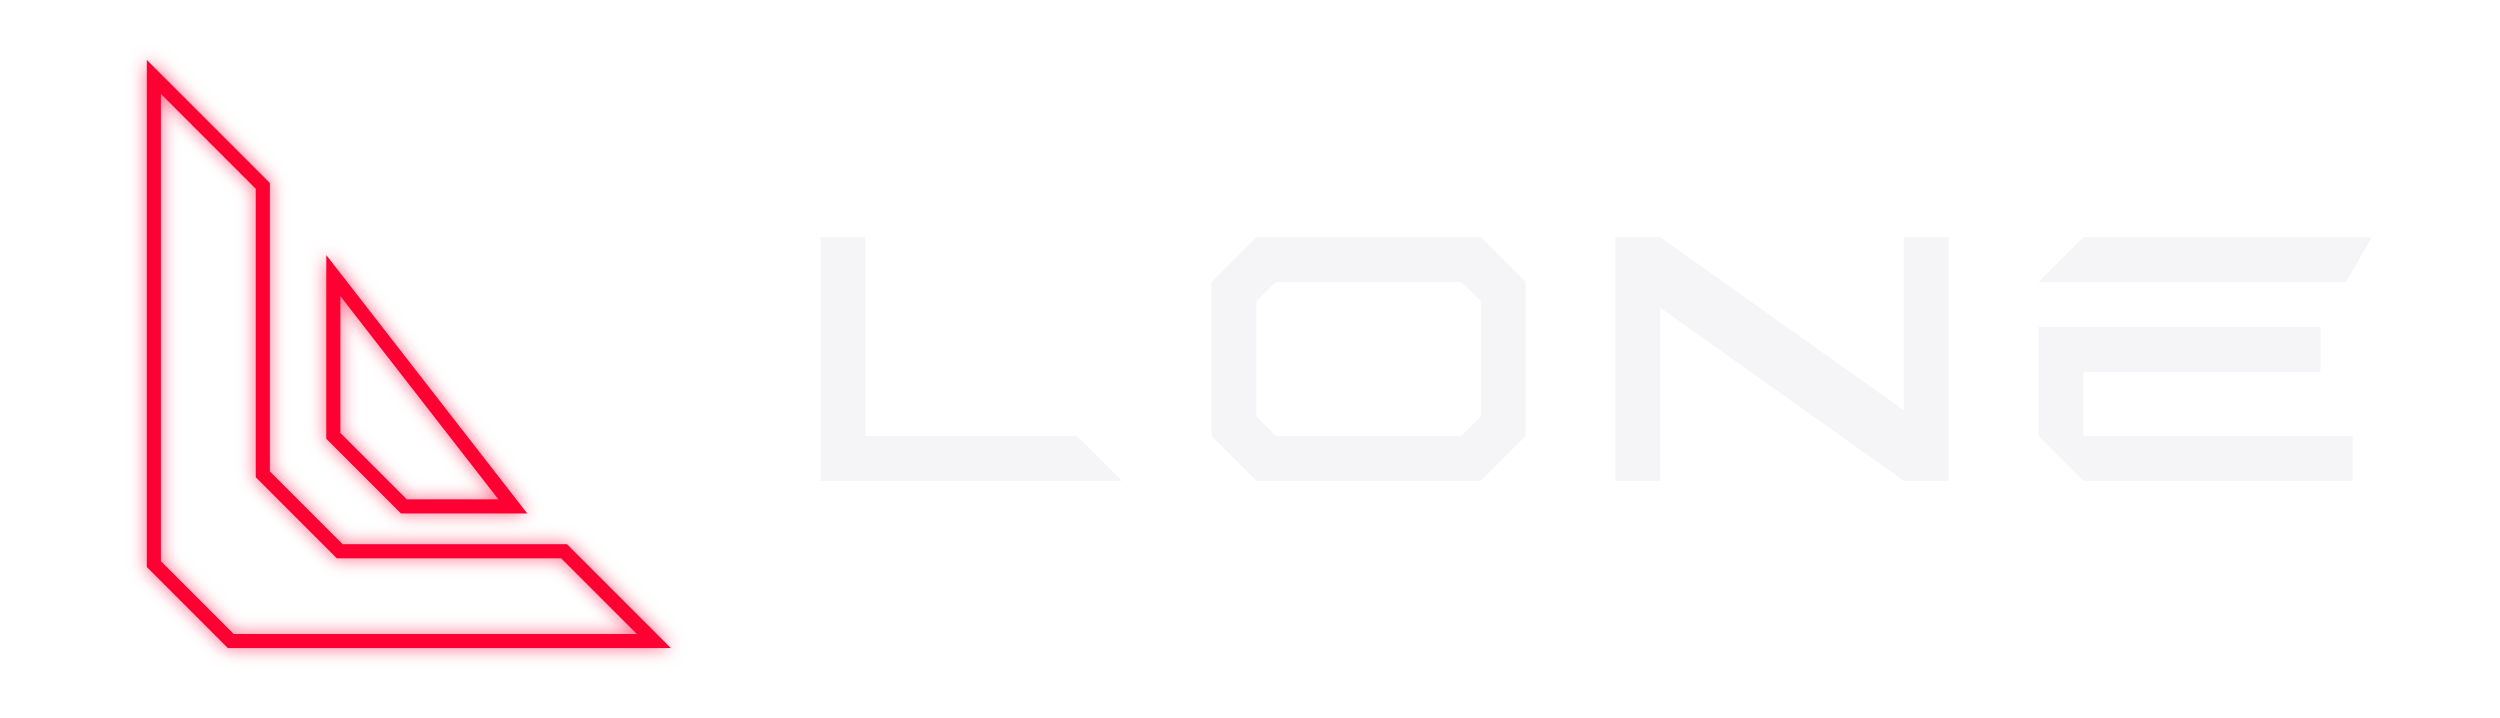
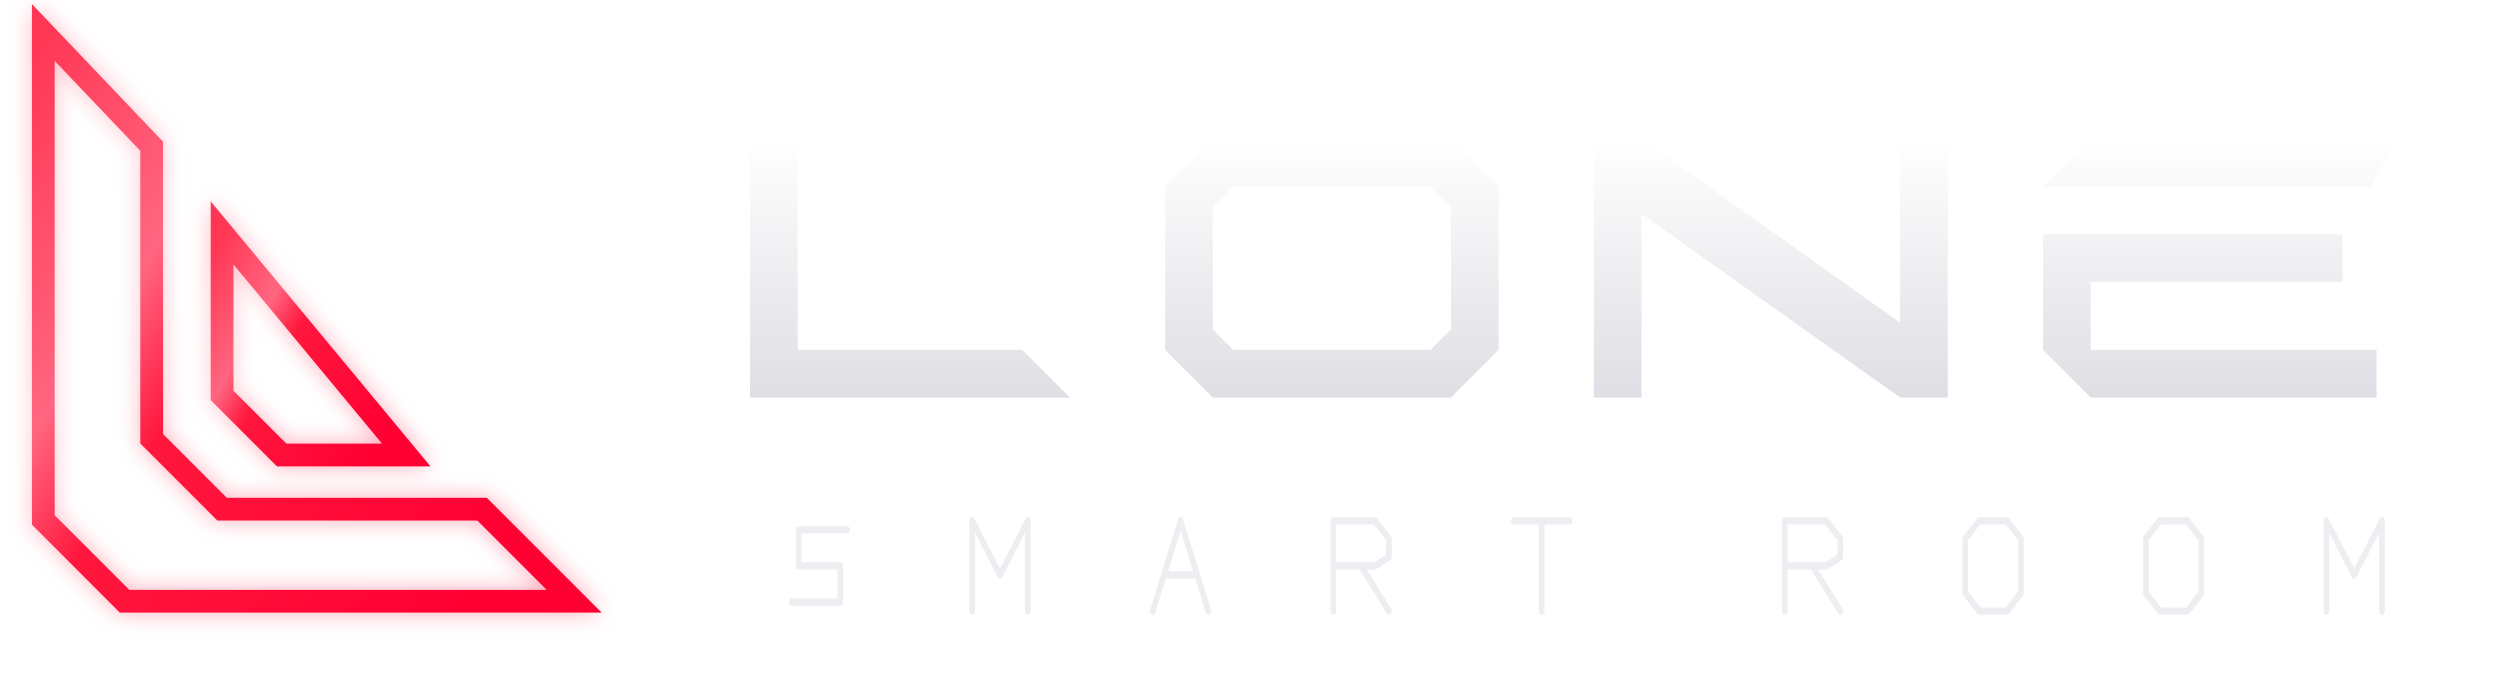
- <svg xmlns="http://www.w3.org/2000/svg" width="390" height="112" viewBox="0 0 390 112" role="img" aria-labelledby="title description">
+ <svg xmlns="http://www.w3.org/2000/svg" width="360" height="100" viewBox="0 0 360 100" role="img" aria-labelledby="title description">
  <defs>
-     <filter id="neon" x="-50%" y="-50%" width="200%" height="200%" color-interpolation-filters="sRGB">
-       <feGaussianBlur stdDeviation="1.35" />
-       <feComponentTransfer>
-         <feFuncA type="linear" slope="0.6" />
-       </feComponentTransfer>
+     <linearGradient id="markRed" x1="0" y1="0" x2="1" y2="0.7">
+       <stop stop-color="#ff3654" />
+       <stop offset="0.32" stop-color="#ff6680" />
+       <stop offset="0.48" stop-color="#ff173d" />
+       <stop offset="1" stop-color="#ff0033" />
+     </linearGradient>
+     <linearGradient id="wordWhite" x2="0" y2="1">
+       <stop stop-color="#ffffff" />
+       <stop offset="1" stop-color="#dedee4" />
+     </linearGradient>
+     <radialGradient id="baseGlow">
+       <stop stop-color="#360812" />
+       <stop offset="0.68" stop-color="#100a0e" />
+       <stop offset="1" stop-color="#080a0d" />
+     </radialGradient>
+     <filter id="neon" x="-70%" y="-70%" width="240%" height="240%" color-interpolation-filters="sRGB">
+       <feGaussianBlur stdDeviation="2.1" />
    </filter>
-     <linearGradient id="iconBase" x2="0.9" y2="1">
-       <stop stop-color="#170b11" />
-       <stop offset="0.6" stop-color="#09090d" />
-       <stop offset="1" stop-color="#050609" />
-     </linearGradient>
-     <linearGradient id="iconEdge" x2="1" y2="1">
-       <stop stop-color="#ff0033" />
-       <stop offset="0.5" stop-color="#b20b2c" />
-       <stop offset="1" stop-color="#ff1744" />
-     </linearGradient>
  </defs>
-   <g transform="translate(10 4)" fill="none" stroke="#ff0033" stroke-width="2.2" stroke-linejoin="miter" stroke-miterlimit="5">
-     <g filter="url(#neon)">
-       <path d="M14 8 L14 84 L26 96 L92 96 L78 82 L43 82 L31 70 L31 25 Z" />
-       <path d="M42 39 L42 64 L53 75 L70 75 Z" />
+   <g transform="translate(0 0) scale(0.78)" fill="none" stroke="url(#markRed)" stroke-width="4.2" stroke-linejoin="miter" stroke-miterlimit="5">
+     <g filter="url(#neon)" opacity="0.34">
+       <path d="M8 6 V96 L23 111 H106 L89 94 H41 L28 81 V27 Z" />
+       <path d="M41 43 V73 L52 84 H75 Z" />
    </g>
-     <path d="M14 8 L14 84 L26 96 L92 96 L78 82 L43 82 L31 70 L31 25 Z" />
-     <path d="M42 39 L42 64 L53 75 L70 75 Z" />
+     <path d="M8 6 V96 L23 111 H106 L89 94 H41 L28 81 V27 Z" />
+     <path d="M41 43 V73 L52 84 H75 Z" />
  </g>
-   <g transform="translate(128 37)" fill="#f5f5f7" fill-rule="evenodd">
+   <g transform="translate(108 20) scale(0.98)" fill="url(#wordWhite)" fill-rule="evenodd">
    <path d="M0 0 H7 V31 H40 L47 38 H0 Z" />
    <path d="M68 0 H103 L110 7 V31 L103 38 H68 L61 31 V7 Z M71 7 L68 10 V28 L71 31 H100 L103 28 V10 L100 7 Z" />
    <path d="M124 38 V0 H131 L169 27 V0 H176 V38 H169 L131 11 V38 Z" />
    <path d="M197 0 H242 L238 7 H190 Z M190 14 H234 V21 H197 V31 H239 V38 H197 L190 31 Z" />
  </g>
+   <g transform="translate(114 75) scale(1 1.3)" fill="none" stroke="#ededf2" stroke-width="0.8" stroke-linejoin="round" stroke-linecap="round">
+     <path transform="translate(0 0)" d="M8 1 H1 V5 H7 V9 H0" />
+     <path transform="translate(26 0)" d="M0 10 V0 L4 6 L8 0 V10" />
+     <path transform="translate(52 0)" d="M0 10 L4 0 L8 10 M1.6 6 H6.4" />
+     <path transform="translate(78 0)" d="M0 10 V0 H6 L8 2 V4 L6 5 H0 M4 5 L8 10" />
+     <path transform="translate(104 0)" d="M0 0 H8 M4 0 V10" />
+     <path transform="translate(143 0)" d="M0 10 V0 H6 L8 2 V4 L6 5 H0 M4 5 L8 10" />
+     <path transform="translate(169 0)" d="M2 0 H6 L8 2 V8 L6 10 H2 L0 8 V2 Z" />
+     <path transform="translate(195 0)" d="M2 0 H6 L8 2 V8 L6 10 H2 L0 8 V2 Z" />
+     <path transform="translate(221 0)" d="M0 10 V0 L4 6 L8 0 V10" />
+   </g>
</svg>
